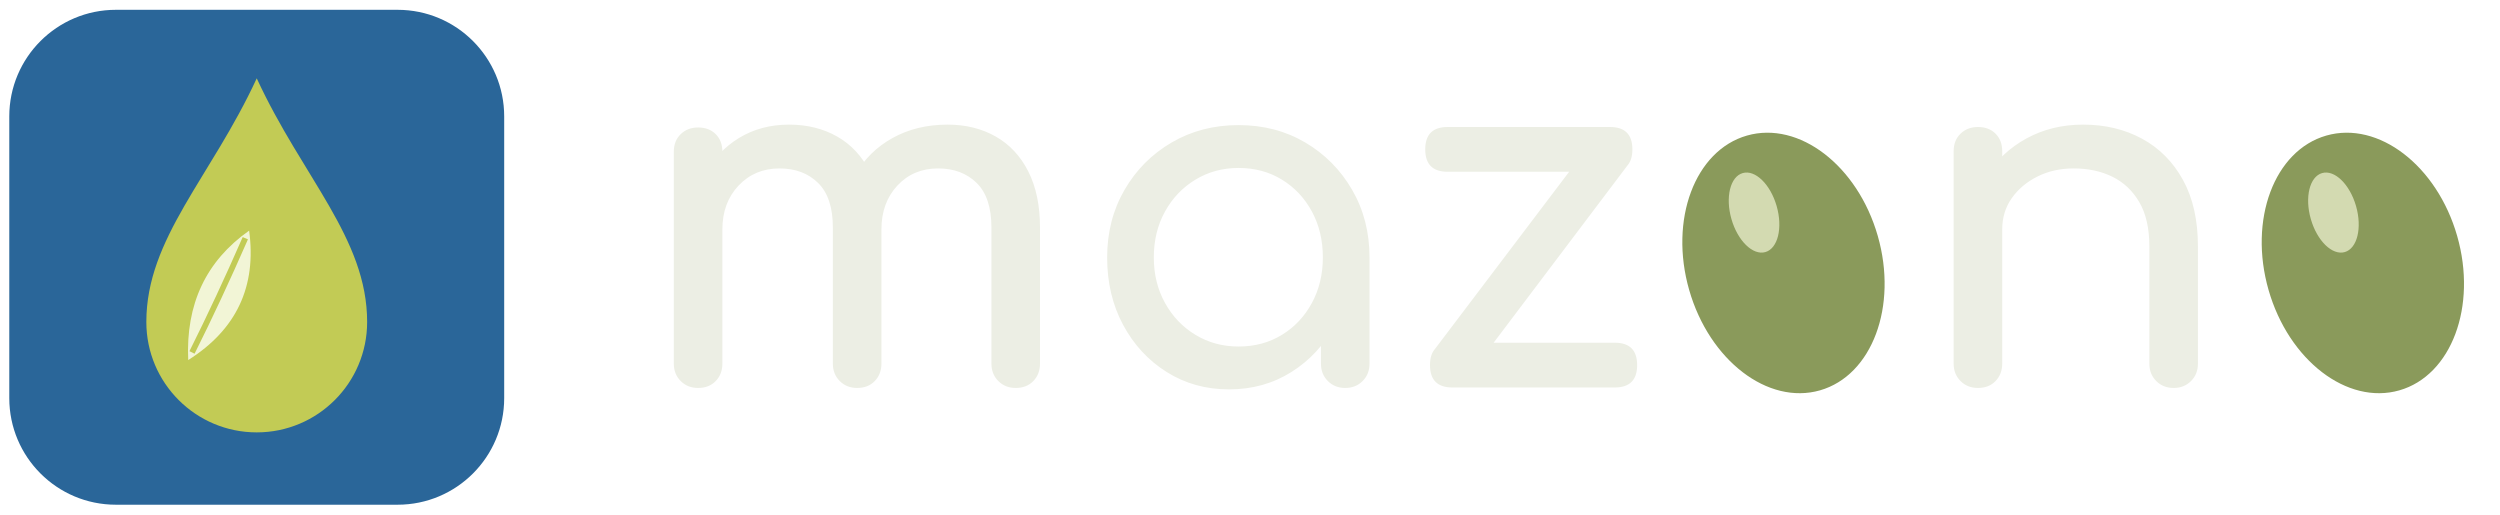
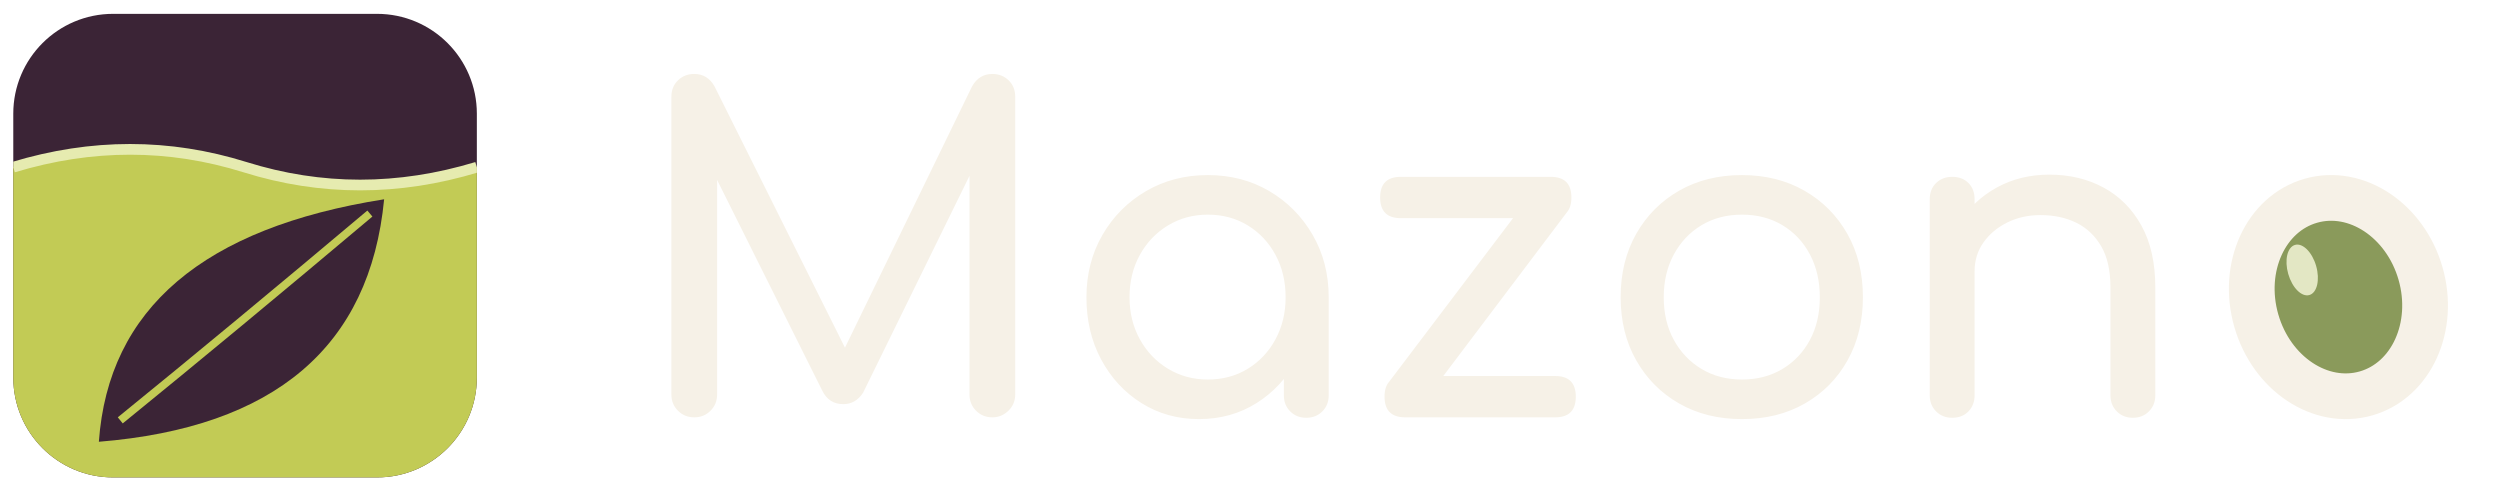
- <svg xmlns="http://www.w3.org/2000/svg" width="1312" height="270" viewBox="-1325 -813 5250 1079" role="img" aria-label="Mazono">
-   <g transform="translate(-1305.5 -793.1) scale(7.9946)">
-     <rect width="130" height="130" rx="28" fill="#2A6699" />
-     <path d="M65 18C53 44 36 60 36 82A29 29 0 0 0 94 82C94 60 77 44 65 18Z" fill="#C2CB55" />
-     <path d="M47 92Q46 70 63 58Q66 80 47 92Z" fill="#F2F5D6" />
-     <path d="M48 90Q55 76 62 60" fill="none" stroke="#C2CB55" stroke-width="1.5" />
+ <svg xmlns="http://www.w3.org/2000/svg" width="1421" height="279" viewBox="-1427 -948 5686 1114" role="img" aria-label="Mazono">
+   <g transform="translate(-1396.8 -917.7) scale(8.1104)">
+     <defs>
+       <clipPath id="logo-tile">
+         <rect width="130" height="130" rx="28" />
+       </clipPath>
+     </defs>
+     <g clip-path="url(#logo-tile)">
+       <rect width="130" height="130" fill="#3B2436" />
+     </g>
+     <g clip-path="url(#logo-tile)">
+       <path d="M0 43Q33 33 65 43T130 43V130H0Z" fill="#C2CB55" />
+       <path d="M0 43Q33 33 65 43T130 43" fill="none" stroke="#E6EBB0" stroke-width="3" />
+     </g>
+     <path d="M24 120Q28 64 104 52Q98 114 24 120Z" fill="#3B2436" />
+     <path d="M30 114Q62 88 100 56" fill="none" stroke="#C2CB55" stroke-width="2.2" />
  </g>
-   <path d="M808.0 1Q786.0 1 771.5 -13.5Q757.0 -28 757.0 -50V-336Q757.0 -399 726.0 -429.5Q695.0 -460 645.0 -460Q593.0 -460 559.5 -424.0Q526.0 -388 526.0 -332H443.0Q443.0 -397 471.0 -446.5Q499.0 -496 549.5 -524.0Q600.0 -552 665.0 -552Q722.0 -552 766.0 -527.0Q810.0 -502 834.5 -453.5Q859.0 -405 859.0 -336V-50Q859.0 -28 845.0 -13.5Q831.0 1 808.0 1ZM141.0 1Q119.0 1 104.5 -13.5Q90.0 -28 90.0 -50V-495Q90.0 -518 104.5 -532.0Q119.0 -546 141.0 -546Q164.0 -546 178.0 -532.0Q192.0 -518 192.0 -495V-50Q192.0 -28 178.0 -13.5Q164.0 1 141.0 1ZM475.0 1Q453.0 1 438.5 -13.5Q424.0 -28 424.0 -50V-336Q424.0 -399 393.0 -429.5Q362.0 -460 312.0 -460Q260.0 -460 226.0 -424.0Q192.0 -388 192.0 -332H129.0Q129.0 -397 155.0 -446.5Q181.0 -496 227.0 -524.0Q273.0 -552 332.0 -552Q389.0 -552 433.0 -527.0Q477.0 -502 501.5 -453.5Q526.0 -405 526.0 -336V-50Q526.0 -28 512.0 -13.5Q498.0 1 475.0 1Z M1256.0 4Q1183.0 4 1125.0 -32.5Q1067.0 -69 1033.5 -131.5Q1000.0 -194 1000.0 -273Q1000.0 -352 1036.5 -415.0Q1073.0 -478 1135.5 -514.5Q1198.0 -551 1276.0 -551Q1354.0 -551 1416.0 -514.5Q1478.0 -478 1514.5 -415.0Q1551.0 -352 1551.0 -273H1512.0Q1512.0 -194 1478.5 -131.5Q1445.0 -69 1387.0 -32.5Q1329.0 4 1256.0 4ZM1276.0 -86Q1327.0 -86 1367.0 -110.5Q1407.0 -135 1430.0 -177.5Q1453.0 -220 1453.0 -273Q1453.0 -327 1430.0 -369.5Q1407.0 -412 1367.0 -436.5Q1327.0 -461 1276.0 -461Q1226.0 -461 1185.5 -436.5Q1145.0 -412 1121.5 -369.5Q1098.0 -327 1098.0 -273Q1098.0 -220 1121.5 -177.5Q1145.0 -135 1185.5 -110.5Q1226.0 -86 1276.0 -86ZM1500.0 1Q1478.0 1 1463.5 -13.5Q1449.0 -28 1449.0 -50V-203L1468.0 -309L1551.0 -273V-50Q1551.0 -28 1536.5 -13.5Q1522.0 1 1500.0 1Z M1755.0 -19 1687.0 -79 2027.0 -528 2094.0 -468ZM1725.0 0Q1678.0 0 1678.0 -47Q1678.0 -94 1725.0 -94H2066.0Q2113.0 -94 2113.0 -47Q2113.0 0 2066.0 0ZM1715.0 -453Q1668.0 -453 1668.0 -500Q1668.0 -547 1715.0 -547H2056.0Q2103.0 -547 2103.0 -500Q2103.0 -453 2056.0 -453Z M3239.652 1Q3217.652 1 3203.152 -13.5Q3188.652 -28 3188.652 -50V-296Q3188.652 -353 3167.652 -389.0Q3146.652 -425 3111.152 -442.5Q3075.652 -460 3029.652 -460Q2987.652 -460 2953.652 -443.0Q2919.652 -426 2899.652 -397.5Q2879.652 -369 2879.652 -332H2816.652Q2816.652 -395 2847.152 -444.5Q2877.652 -494 2930.652 -523.0Q2983.652 -552 3049.652 -552Q3118.652 -552 3173.152 -522.5Q3227.652 -493 3259.152 -436.0Q3290.652 -379 3290.652 -296V-50Q3290.652 -28 3276.152 -13.5Q3261.652 1 3239.652 1ZM2828.652 1Q2806.652 1 2792.152 -13.5Q2777.652 -28 2777.652 -50V-496Q2777.652 -519 2792.152 -533.0Q2806.652 -547 2828.652 -547Q2851.652 -547 2865.652 -533.0Q2879.652 -519 2879.652 -496V-50Q2879.652 -28 2865.652 -13.5Q2851.652 1 2828.652 1Z" fill="#ECEEE4" />
-   <ellipse cx="2420.3" cy="-261.5" rx="206.0" ry="278.3" fill="#8A9A5B" transform="rotate(-16 2420.3 -261.5)" />
-   <ellipse cx="2358.5" cy="-367.3" rx="49.4" ry="86.3" fill="#F2F5D6" opacity="0.7" transform="rotate(-16 2358.5 -367.3)" />
-   <ellipse cx="3637.0" cy="-261.5" rx="206.0" ry="278.3" fill="#8A9A5B" transform="rotate(-16 3637.0 -261.5)" />
-   <ellipse cx="3575.2" cy="-367.3" rx="49.4" ry="86.3" fill="#F2F5D6" opacity="0.7" transform="rotate(-16 3575.2 -367.3)" />
+   <path d="M152.0 0Q130.0 0 115.0 -15.0Q100.0 -30 100.0 -52V-729Q100.0 -752 115.0 -766.5Q130.0 -781 152.0 -781Q182.0 -781 198.0 -753L511.0 -126H479.0L784.0 -753Q800.0 -781 830.0 -781Q852.0 -781 867.0 -766.5Q882.0 -752 882.0 -729V-52Q882.0 -30 866.5 -15.0Q851.0 0 830.0 0Q808.0 0 793.0 -15.0Q778.0 -30 778.0 -52V-585L798.0 -590L536.0 -56Q519.0 -30 491.0 -30Q458.0 -30 443.0 -61L184.0 -580L204.0 -585V-52Q204.0 -30 189.0 -15.0Q174.0 0 152.0 0Z M1300.0 4Q1227.0 4 1169.0 -32.5Q1111.0 -69 1077.5 -131.5Q1044.0 -194 1044.0 -273Q1044.0 -352 1080.5 -415.0Q1117.0 -478 1179.5 -514.5Q1242.0 -551 1320.0 -551Q1398.0 -551 1460.0 -514.5Q1522.0 -478 1558.5 -415.0Q1595.0 -352 1595.0 -273H1556.0Q1556.0 -194 1522.5 -131.5Q1489.0 -69 1431.0 -32.5Q1373.0 4 1300.0 4ZM1320.0 -86Q1371.0 -86 1411.0 -110.5Q1451.0 -135 1474.0 -177.5Q1497.0 -220 1497.0 -273Q1497.0 -327 1474.0 -369.5Q1451.0 -412 1411.0 -436.5Q1371.0 -461 1320.0 -461Q1270.0 -461 1229.5 -436.5Q1189.0 -412 1165.5 -369.5Q1142.0 -327 1142.0 -273Q1142.0 -220 1165.5 -177.5Q1189.0 -135 1229.5 -110.5Q1270.0 -86 1320.0 -86ZM1544.0 1Q1522.0 1 1507.5 -13.5Q1493.0 -28 1493.0 -50V-203L1512.0 -309L1595.0 -273V-50Q1595.0 -28 1580.5 -13.5Q1566.0 1 1544.0 1Z M1799.0 -19 1731.0 -79 2071.0 -528 2138.0 -468ZM1769.0 0Q1722.0 0 1722.0 -47Q1722.0 -94 1769.0 -94H2110.0Q2157.0 -94 2157.0 -47Q2157.0 0 2110.0 0ZM1759.0 -453Q1712.0 -453 1712.0 -500Q1712.0 -547 1759.0 -547H2100.0Q2147.0 -547 2147.0 -500Q2147.0 -453 2100.0 -453Z M2535.0 4Q2454.0 4 2392.0 -31.5Q2330.0 -67 2294.5 -129.5Q2259.0 -192 2259.0 -273Q2259.0 -355 2294.5 -417.5Q2330.0 -480 2392.0 -515.5Q2454.0 -551 2535.0 -551Q2615.0 -551 2677.0 -515.5Q2739.0 -480 2774.5 -417.5Q2810.0 -355 2810.0 -273Q2810.0 -192 2775.0 -129.5Q2740.0 -67 2678.0 -31.5Q2616.0 4 2535.0 4ZM2535.0 -86Q2587.0 -86 2627.0 -110.0Q2667.0 -134 2689.5 -176.0Q2712.0 -218 2712.0 -273Q2712.0 -328 2689.5 -370.5Q2667.0 -413 2627.0 -437.0Q2587.0 -461 2535.0 -461Q2483.0 -461 2443.0 -437.0Q2403.0 -413 2380.0 -370.5Q2357.0 -328 2357.0 -273Q2357.0 -218 2380.0 -176.0Q2403.0 -134 2443.0 -110.0Q2483.0 -86 2535.0 -86Z M3424.0 1Q3402.0 1 3387.5 -13.5Q3373.0 -28 3373.0 -50V-296Q3373.0 -353 3352.0 -389.0Q3331.0 -425 3295.5 -442.5Q3260.0 -460 3214.0 -460Q3172.0 -460 3138.0 -443.0Q3104.0 -426 3084.0 -397.5Q3064.0 -369 3064.0 -332H3001.0Q3001.0 -395 3031.5 -444.5Q3062.0 -494 3115.0 -523.0Q3168.0 -552 3234.0 -552Q3303.0 -552 3357.5 -522.5Q3412.0 -493 3443.5 -436.0Q3475.0 -379 3475.0 -296V-50Q3475.0 -28 3460.5 -13.5Q3446.0 1 3424.0 1ZM3013.0 1Q2991.0 1 2976.5 -13.5Q2962.0 -28 2962.0 -50V-496Q2962.0 -519 2976.5 -533.0Q2991.0 -547 3013.0 -547Q3036.0 -547 3050.0 -533.0Q3064.0 -519 3064.0 -496V-50Q3064.0 -28 3050.0 -13.5Q3036.0 1 3013.0 1Z" fill="#F6F1E7" />
+   <ellipse cx="3891.5" cy="-273.5" rx="194.3" ry="227.9" fill="#8A9A5B" stroke="#F6F1E7" stroke-width="104" transform="rotate(-16 3891.5 -273.5)" />
+   <ellipse cx="3829.3" cy="-355.5" rx="33.0" ry="59.3" fill="#F2F5D6" opacity="0.85" transform="rotate(-16 3891.5 -273.5)" />
</svg>
